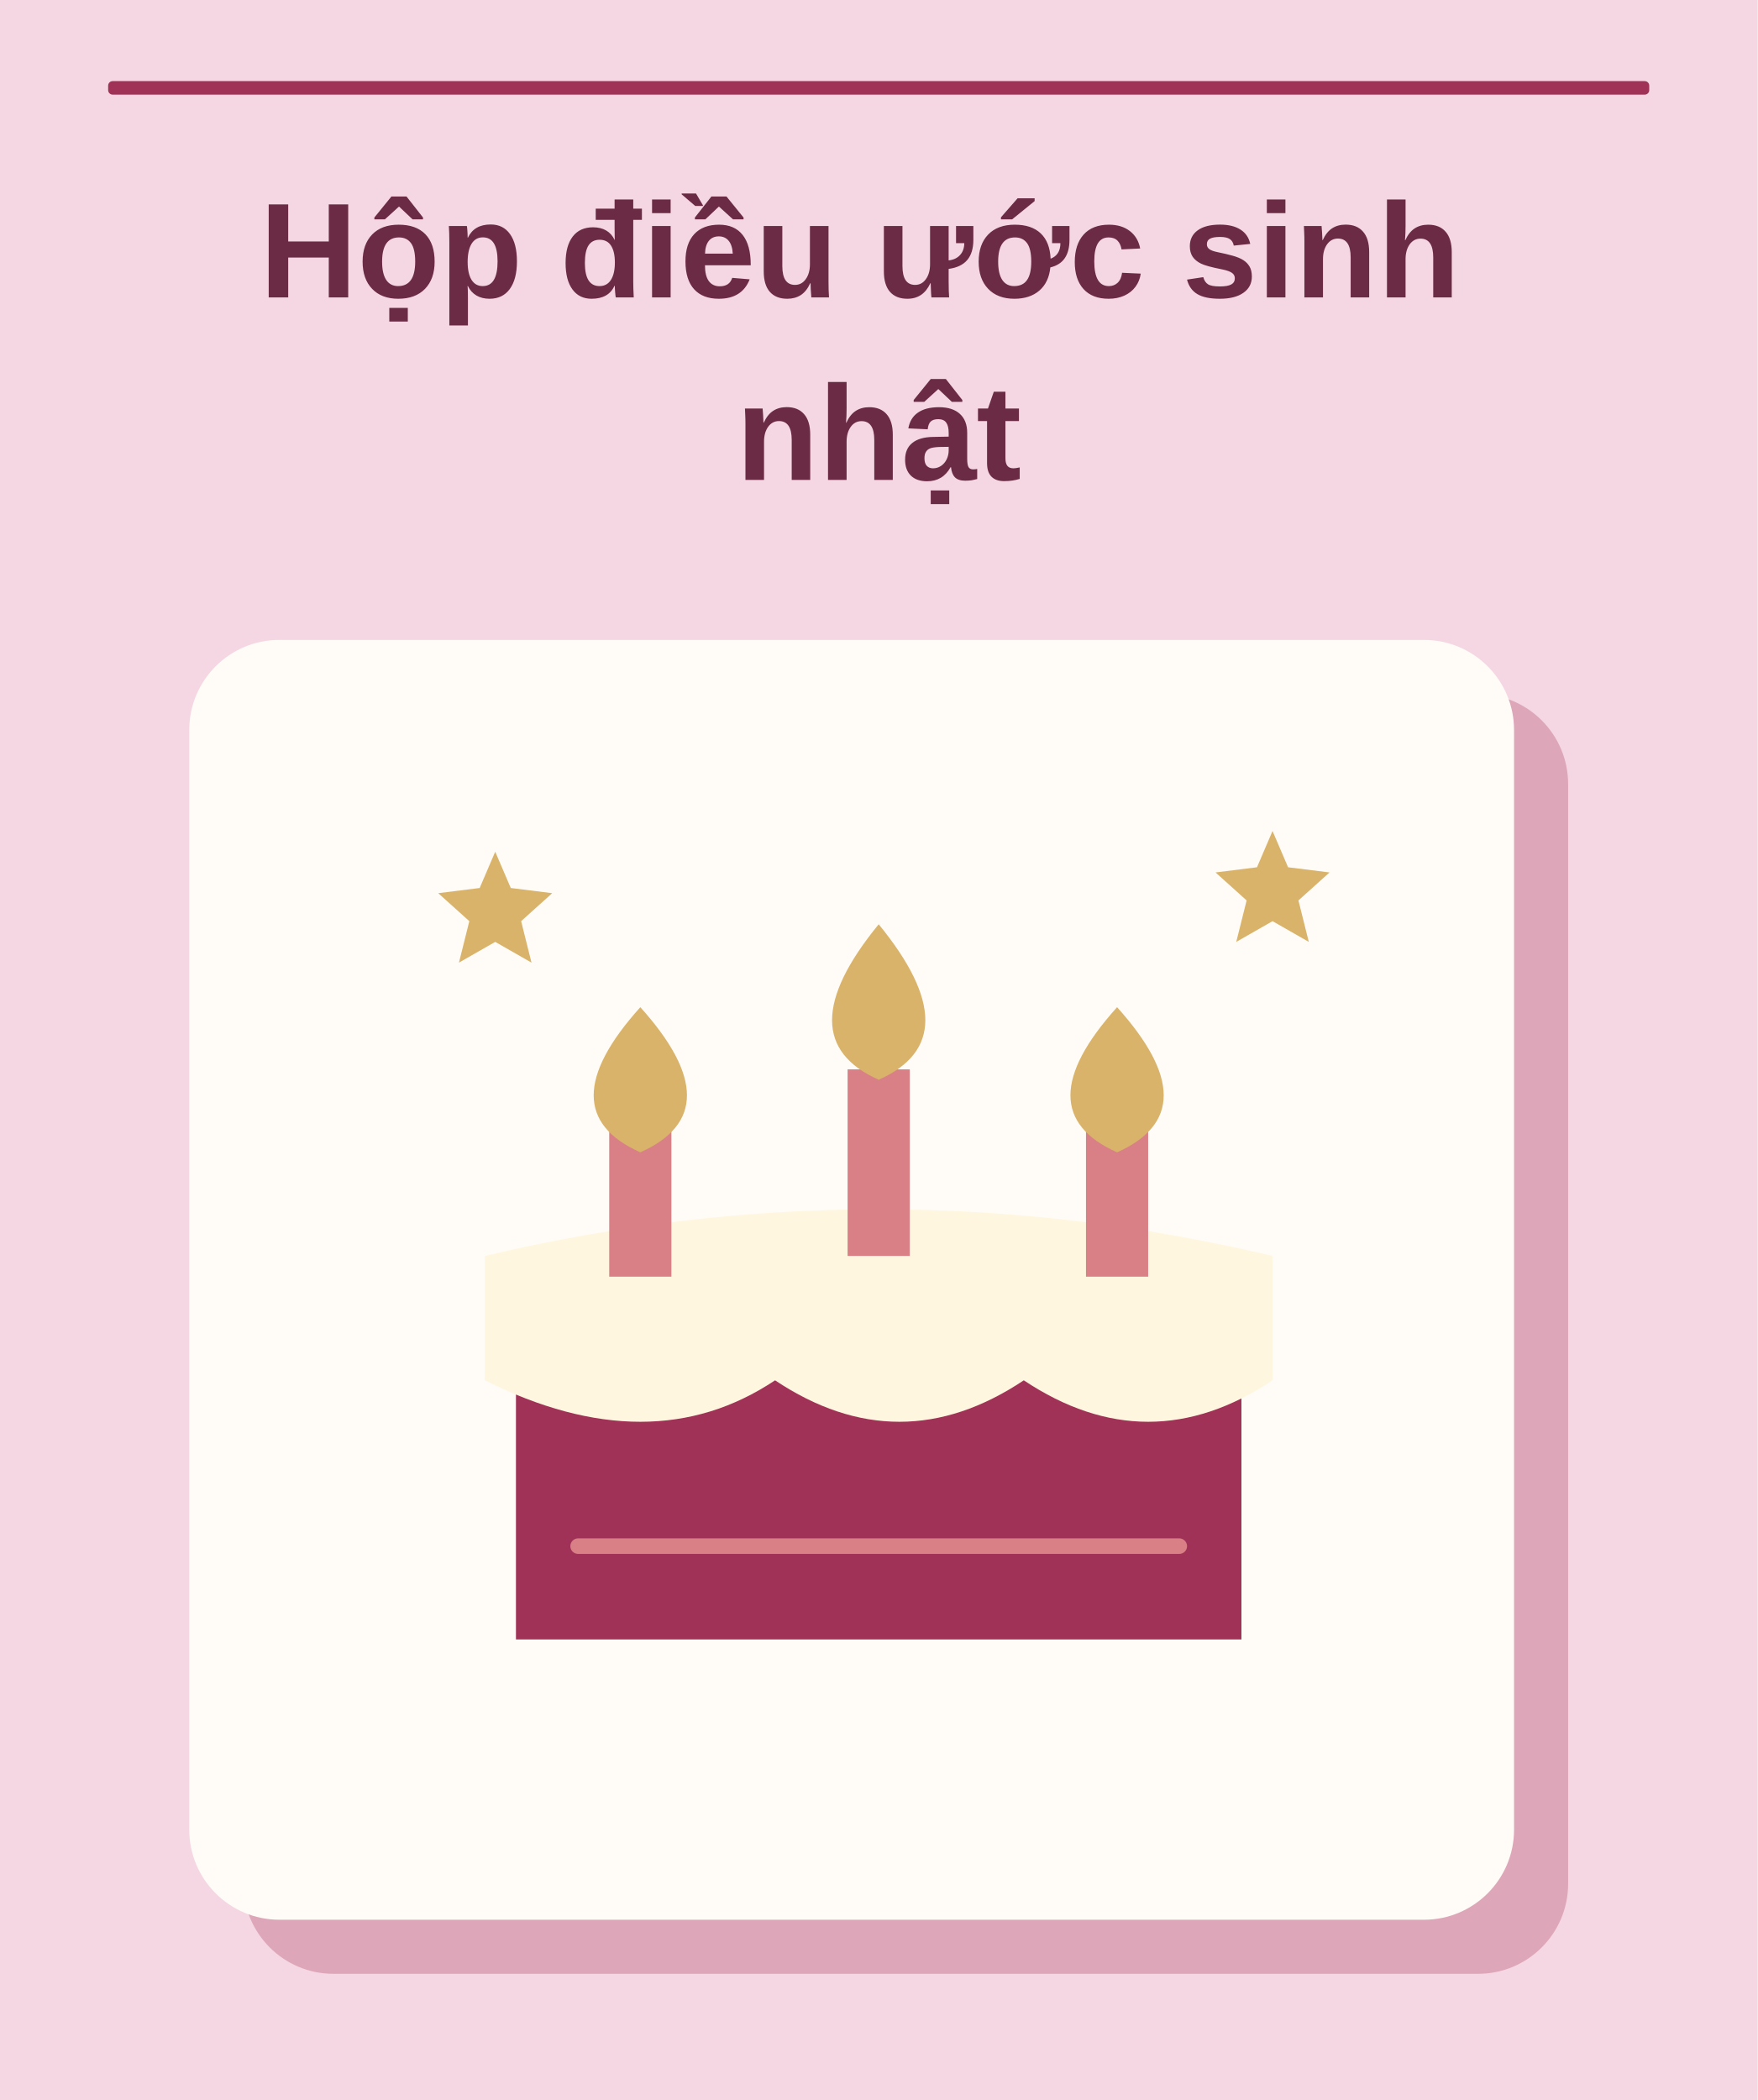
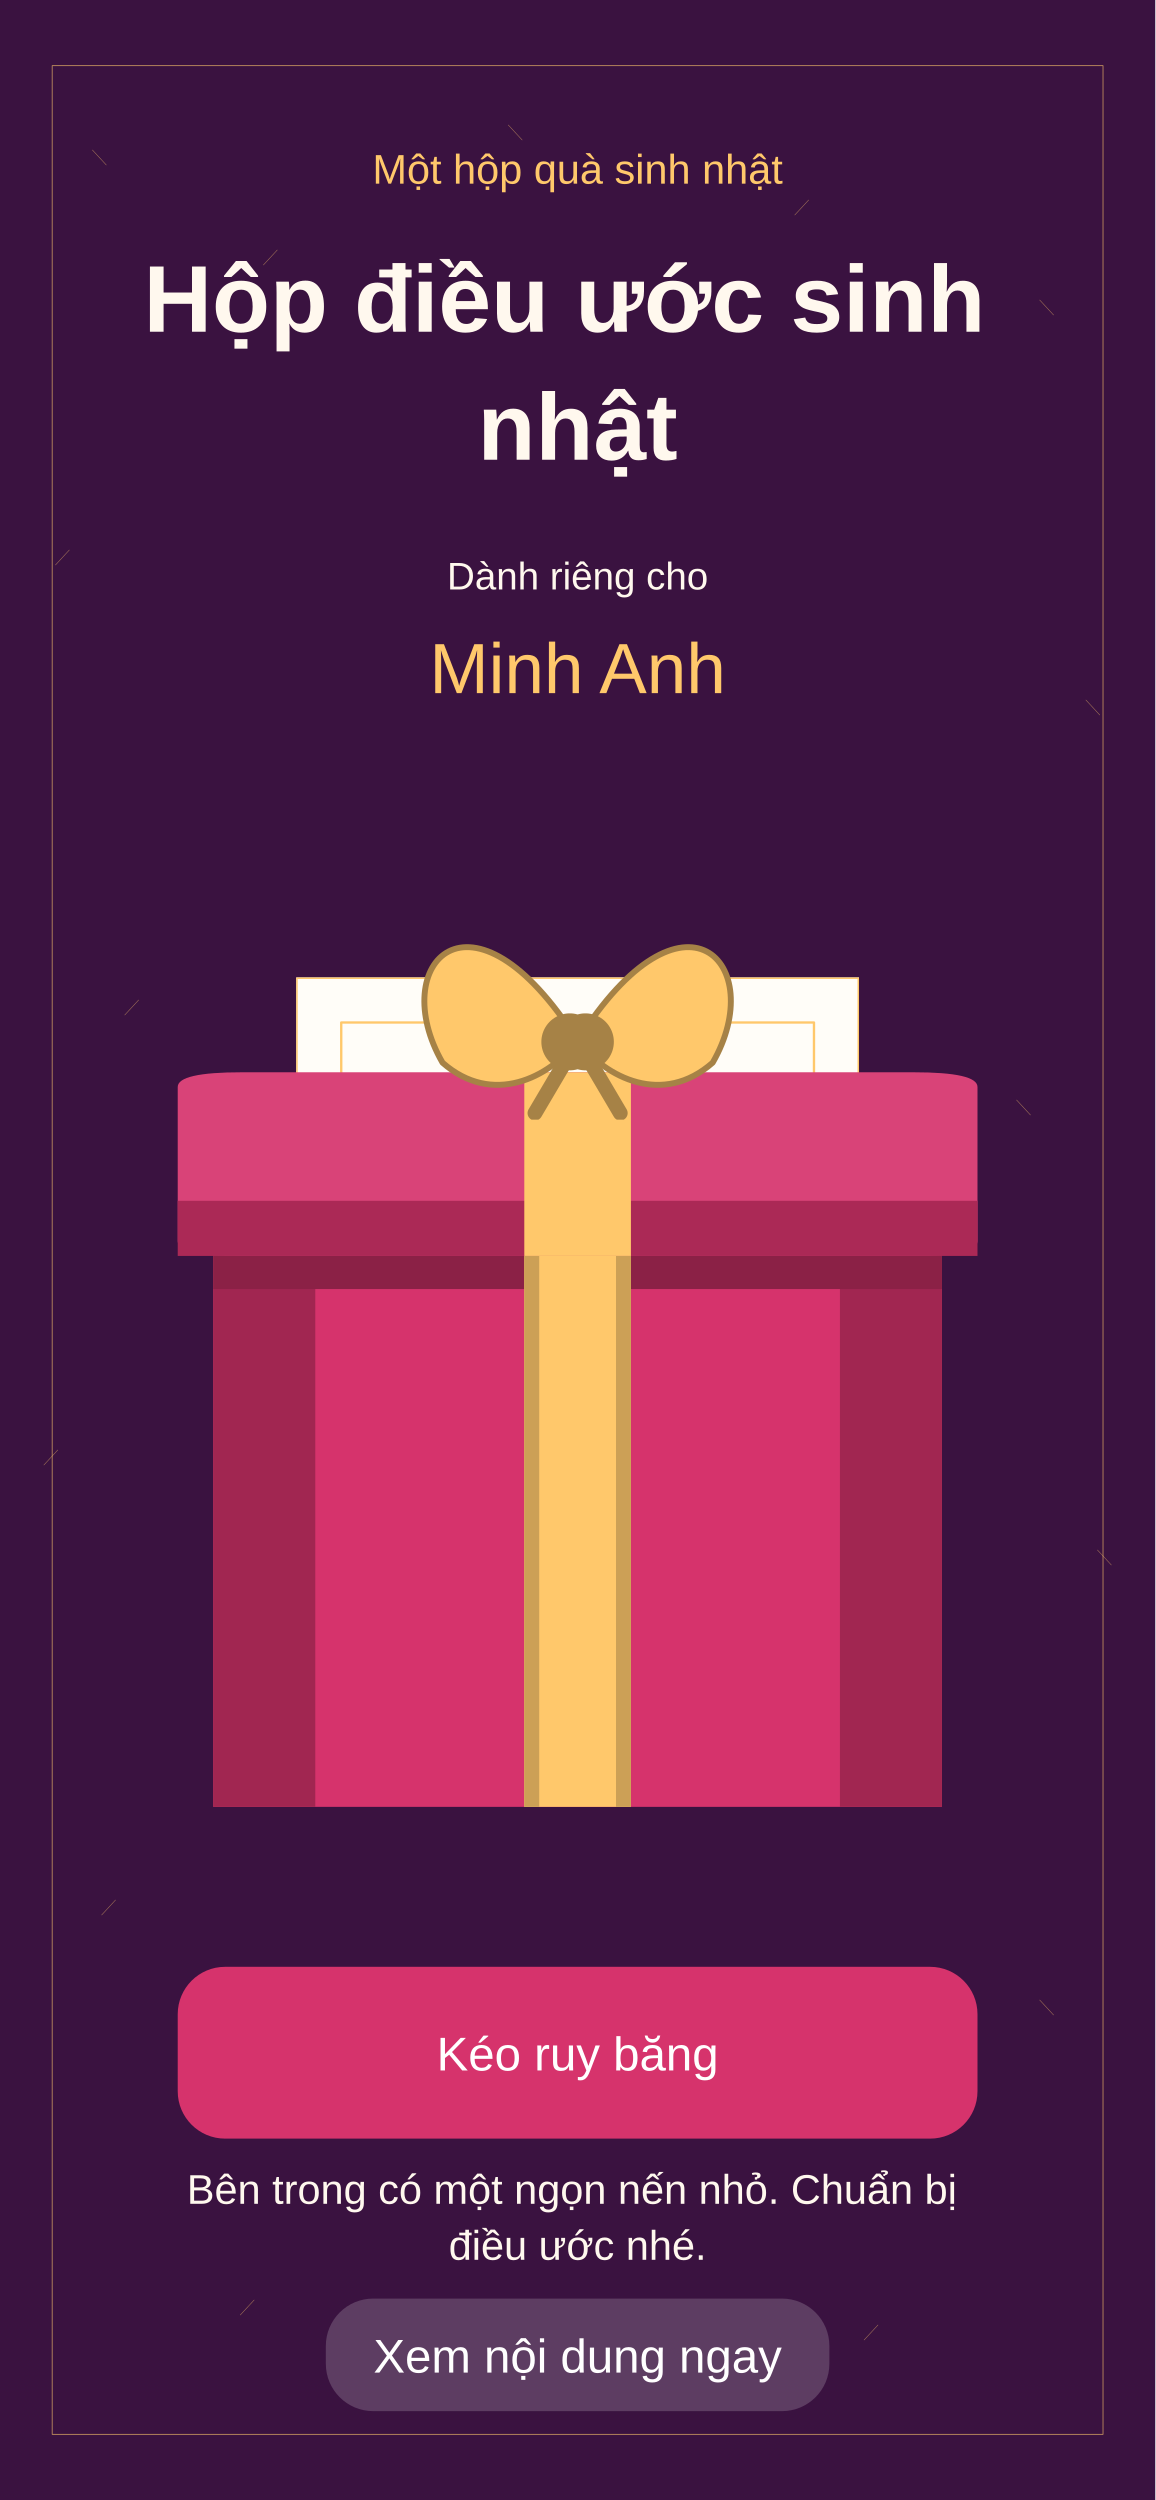
- <svg xmlns="http://www.w3.org/2000/svg" width="390" height="466" viewBox="0 0 390 466" role="img" aria-label="Bản xem trước mẫu quà Momevia">
-   <rect width="100%" height="100%" fill="#F4D7E2" />
-   <g transform="translate(24 18)" opacity="1">
+ <svg xmlns="http://www.w3.org/2000/svg" width="390" height="844" viewBox="0 0 390 844" role="img" aria-label="Bản xem trước mẫu quà Momevia">
+   <rect width="100%" height="100%" fill="#3A1240" />
+   <g transform="translate(0 0)" opacity="0.6">
    <g>
-       <rect width="342" height="3" rx="1" fill="#A13257" stroke="#DDA6B9" stroke-width="0" />
+       <svg width="390" height="844" viewBox="0 0 100 100" preserveAspectRatio="none">
+         <path stroke-linecap="round" stroke-linejoin="round" d="M8 6L9.2 6.6M24 10L22.8 10.6M44 5L45.2 5.6M70 8L68.8 8.6M90 12L91.2 12.6M6 22L4.8 22.6M94 28L95.2 28.6M12 40L10.8 40.6M88 44L89.2 44.6M5 58L3.8 58.6M95 62L96.2 62.6M10 76L8.8 76.6M90 80L91.2 80.6M22 92L20.8 92.6M50 95L51.2 95.6M76 93L74.8 93.6" fill="none" stroke="#FFC86B" stroke-width="0.16" vector-effect="non-scaling-stroke" />
+       </svg>
    </g>
  </g>
-   <g transform="translate(24 36)" opacity="1">
+   <g transform="translate(14 14)" opacity="0.7">
    <g>
-       <text x="171" y="30" fill="#6C2B45" font-family="Arial,sans-serif" font-size="30" font-weight="700" text-anchor="middle">
-         <tspan x="171" dy="0">Hộp điều ước sinh</tspan>
-         <tspan x="171" dy="40.5">nhật</tspan>
+       <svg width="362" height="816" viewBox="0 0 100 100" preserveAspectRatio="none">
+         <path stroke-linecap="round" stroke-linejoin="round" d="M1 1H99V99H1Z" fill="none" stroke="#FFC86B" stroke-width="0.28" vector-effect="non-scaling-stroke" />
+       </svg>
+     </g>
+   </g>
+   <g transform="translate(30 48)" opacity="1">
+     <g>
+       <text x="165" y="14" fill="#FFC86B" font-family="Arial,sans-serif" font-size="14" font-weight="400" text-anchor="middle">
+         <tspan x="165" dy="0">Một hộp quà sinh nhật</tspan>
      </text>
    </g>
  </g>
-   <g transform="translate(54 154)" opacity="1">
+   <g transform="translate(24 80)" opacity="1">
    <g>
-       <rect width="294" height="284" rx="20" fill="#DDA6B9" stroke="#DDA6B9" stroke-width="0" />
+       <text x="171" y="32" fill="#FFF8EE" font-family="Arial,sans-serif" font-size="32" font-weight="700" text-anchor="middle">
+         <tspan x="171" dy="0">Hộp điều ước sinh</tspan>
+         <tspan x="171" dy="43.2">nhật</tspan>
+       </text>
    </g>
  </g>
-   <g transform="translate(42 142)" opacity="1">
+   <g transform="translate(40 186)" opacity="1">
    <g>
-       <rect width="294" height="284" rx="20" fill="#FFFCF7" stroke="#DDA6B9" stroke-width="0" />
+       <text x="155" y="13" fill="#FFF8EE" font-family="Arial,sans-serif" font-size="13" font-weight="400" text-anchor="middle">
+         <tspan x="155" dy="0">Dành riêng cho</tspan>
+       </text>
    </g>
  </g>
-   <g transform="translate(80 156)" opacity="1">
+   <g transform="translate(40 210)" opacity="1">
    <g>
-       <svg width="230" height="250" viewBox="0 0 100 100" preserveAspectRatio="xMidYMid meet">
-         <path stroke-linecap="round" stroke-linejoin="round" d="M15 56H85V86H15Z" fill="#A13257" />
-         <path stroke-linecap="round" stroke-linejoin="round" d="M12 49Q50 40 88 49V61Q76 69 64 61 52 69 40 61 28 69 12 61Z" fill="#FFF6DF" />
-         <path stroke-linecap="round" stroke-linejoin="round" d="M24 37H30V51H24Z M47 31H53V49H47Z M70 37H76V51H70Z" fill="#D98086" />
-         <path stroke-linecap="round" stroke-linejoin="round" d="M27 25Q18 35 27 39 36 35 27 25ZM50 17Q41 28 50 32 59 28 50 17ZM73 25Q64 35 73 39 82 35 73 25Z" fill="#D9B36A" />
-         <path stroke-linecap="round" stroke-linejoin="round" d="M21 77H79" fill="none" stroke="#D98086" stroke-width="1.5" />
-         <path stroke-linecap="round" stroke-linejoin="round" d="M13 10l1.5 3.5 4 .5-3 2.7 1 4-3.5-2-3.5 2 1-4-3-2.7 4-.5Z" fill="#D9B36A" />
-         <path stroke-linecap="round" stroke-linejoin="round" d="M88 8l1.5 3.5 4 .5-3 2.7 1 4-3.5-2-3.5 2 1-4-3-2.7 4-.5Z" fill="#D9B36A" />
+       <text x="155" y="24" fill="#FFC86B" font-family="Arial,sans-serif" font-size="24" font-weight="400" text-anchor="middle">
+         <tspan x="155" dy="0">Minh Anh</tspan>
+       </text>
+     </g>
+   </g>
+   <g transform="translate(100 330)" opacity="1">
+     <g>
+       <svg width="190" height="190" viewBox="0 0 100 100" preserveAspectRatio="none">
+         <path stroke-linecap="round" stroke-linejoin="round" d="M0 0H100V100H0Z" fill="#FFFDF8" stroke="#FFC86B" stroke-width="1" vector-effect="non-scaling-stroke" />
+         <path stroke-linecap="round" stroke-linejoin="round" d="M8 8H92V92H8Z" fill="none" stroke="#FFC86B" stroke-width="0.8" vector-effect="non-scaling-stroke" />
+         <path stroke-linecap="round" stroke-linejoin="round" d="M24 30H76M24 42H76M24 54H60" fill="none" stroke="#AE97A5" stroke-width="1.2" vector-effect="non-scaling-stroke" />
      </svg>
    </g>
  </g>
+   <g transform="translate(72 420)" opacity="1">
+     <g>
+       <svg width="246" height="190" viewBox="0 0 100 100" preserveAspectRatio="none">
+         <path stroke-linecap="round" stroke-linejoin="round" d="M0 0H100V100H0Z" fill="#D6336C" vector-effect="non-scaling-stroke" />
+         <path stroke-linecap="round" stroke-linejoin="round" d="M0 0H14V100H0Z M86 0H100V100H86Z" fill="#A12651" vector-effect="non-scaling-stroke" />
+         <path stroke-linecap="round" stroke-linejoin="round" d="M0 0H100V8H0Z" fill="#8B2146" vector-effect="non-scaling-stroke" />
+       </svg>
+     </g>
+   </g>
+   <g transform="translate(177 420)" opacity="1">
+     <g>
+       <svg width="36" height="190" viewBox="0 0 100 100" preserveAspectRatio="none">
+         <path stroke-linecap="round" stroke-linejoin="round" d="M0 0H100V100H0Z" fill="#FFC86B" vector-effect="non-scaling-stroke" />
+         <path stroke-linecap="round" stroke-linejoin="round" d="M0 0H14V100H0Z M86 0H100V100H86Z" fill="#CCA056" vector-effect="non-scaling-stroke" />
+       </svg>
+     </g>
+   </g>
+   <g transform="translate(60 362)" opacity="1">
+     <g>
+       <svg width="270" height="62" viewBox="0 0 100 100" preserveAspectRatio="none">
+         <path stroke-linecap="round" stroke-linejoin="round" d="M8 0H92Q100 0 100 8V92Q100 100 92 100H8Q0 100 0 92V8Q0 0 8 0Z" fill="#D94378" vector-effect="non-scaling-stroke" />
+         <path stroke-linecap="round" stroke-linejoin="round" d="M0 70H100V100H0Z" fill="#AB2956" vector-effect="non-scaling-stroke" />
+       </svg>
+     </g>
+   </g>
+   <g transform="translate(177 362)" opacity="1">
+     <g>
+       <svg width="36" height="62" viewBox="0 0 100 100" preserveAspectRatio="none">
+         <path stroke-linecap="round" stroke-linejoin="round" d="M0 0H100V100H0Z" fill="#FFC86B" vector-effect="non-scaling-stroke" />
+       </svg>
+     </g>
+   </g>
+   <g transform="translate(135 304)" opacity="1">
+     <g>
+       <svg width="120" height="74" viewBox="0 0 100 100" preserveAspectRatio="none">
+         <path stroke-linecap="round" stroke-linejoin="round" d="M50 64C20 -13 -4 29 12 74C26 94 42 81 50 64Z M50 64C80 -13 104 29 88 74C74 94 58 81 50 64Z" fill="#FFC86B" stroke="#A68246" stroke-width="2" vector-effect="non-scaling-stroke" />
+         <path stroke-linecap="round" stroke-linejoin="round" d="M50 64L38 97M50 64L62 97" fill="none" stroke="#A68246" stroke-width="5" vector-effect="non-scaling-stroke" />
+         <path stroke-linecap="round" stroke-linejoin="round" d="M50 52A8 13 0 1 1 50 77A8 13 0 1 1 50 52Z" fill="#A68246" vector-effect="non-scaling-stroke" />
+       </svg>
+     </g>
+   </g>
+   <g transform="translate(60 664)" opacity="1">
+     <g>
+       <rect y="0" width="270" height="58" rx="16" fill="#D6336C" />
+       <text x="135" y="35" fill="#FFFFFF" font-family="Arial,sans-serif" font-size="16" text-anchor="middle">Kéo ruy băng</text>
+     </g>
+   </g>
+   <g transform="translate(36 730)" opacity="1">
+     <g>
+       <text x="159" y="14" fill="#FFF8EE" font-family="Arial,sans-serif" font-size="14" font-weight="400" text-anchor="middle">
+         <tspan x="159" dy="0">Bên trong có một ngọn nến nhỏ. Chuẩn bị</tspan>
+         <tspan x="159" dy="18.9">điều ước nhé.</tspan>
+       </text>
+     </g>
+   </g>
+   <g transform="translate(110 776)" opacity="1">
+     <g>
+       <rect y="0" width="170" height="38" rx="16" fill="#5D3D62" />
+       <text x="85" y="25" fill="#FFFFFF" font-family="Arial,sans-serif" font-size="16" text-anchor="middle">Xem nội dung ngay</text>
+     </g>
+   </g>
</svg>
